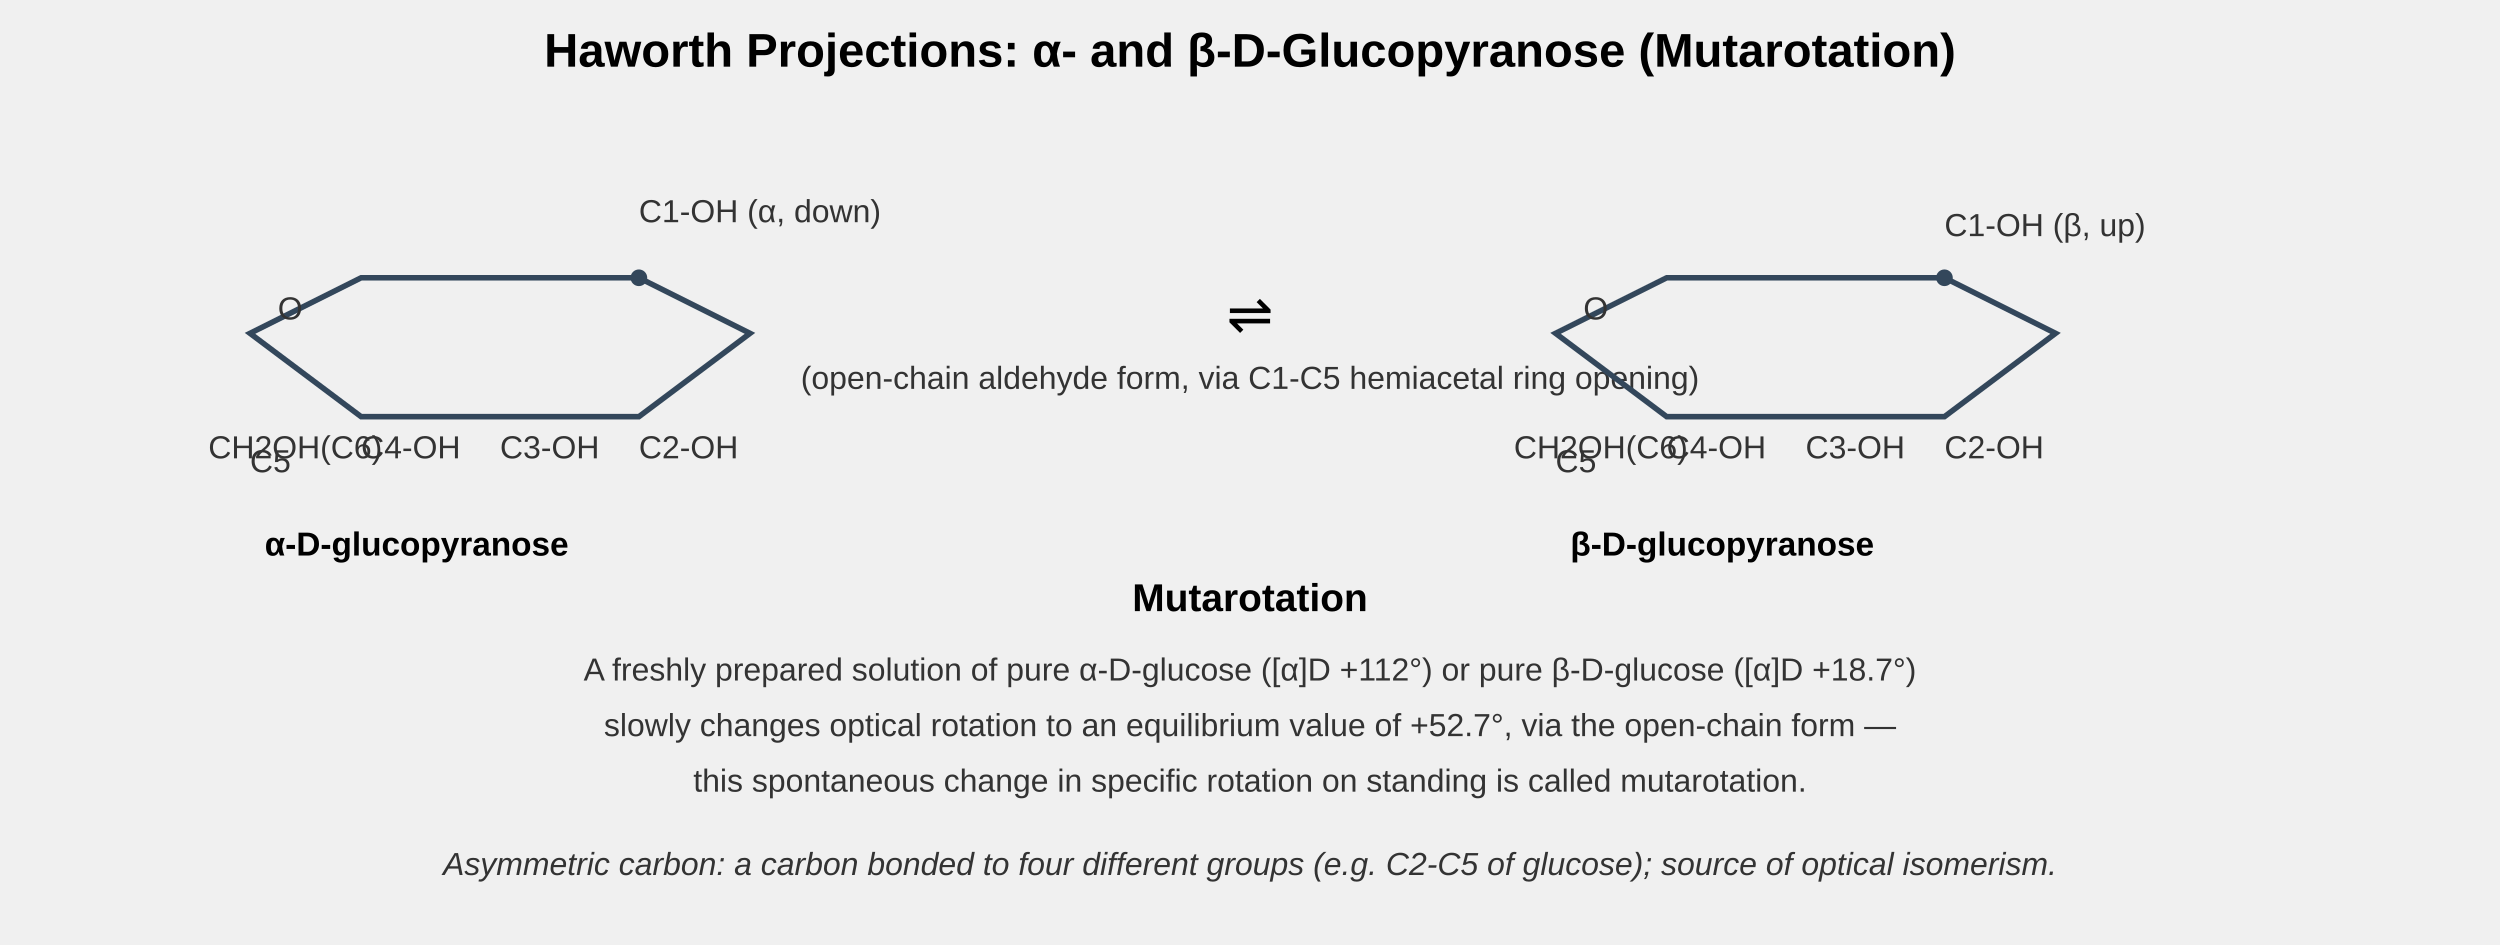
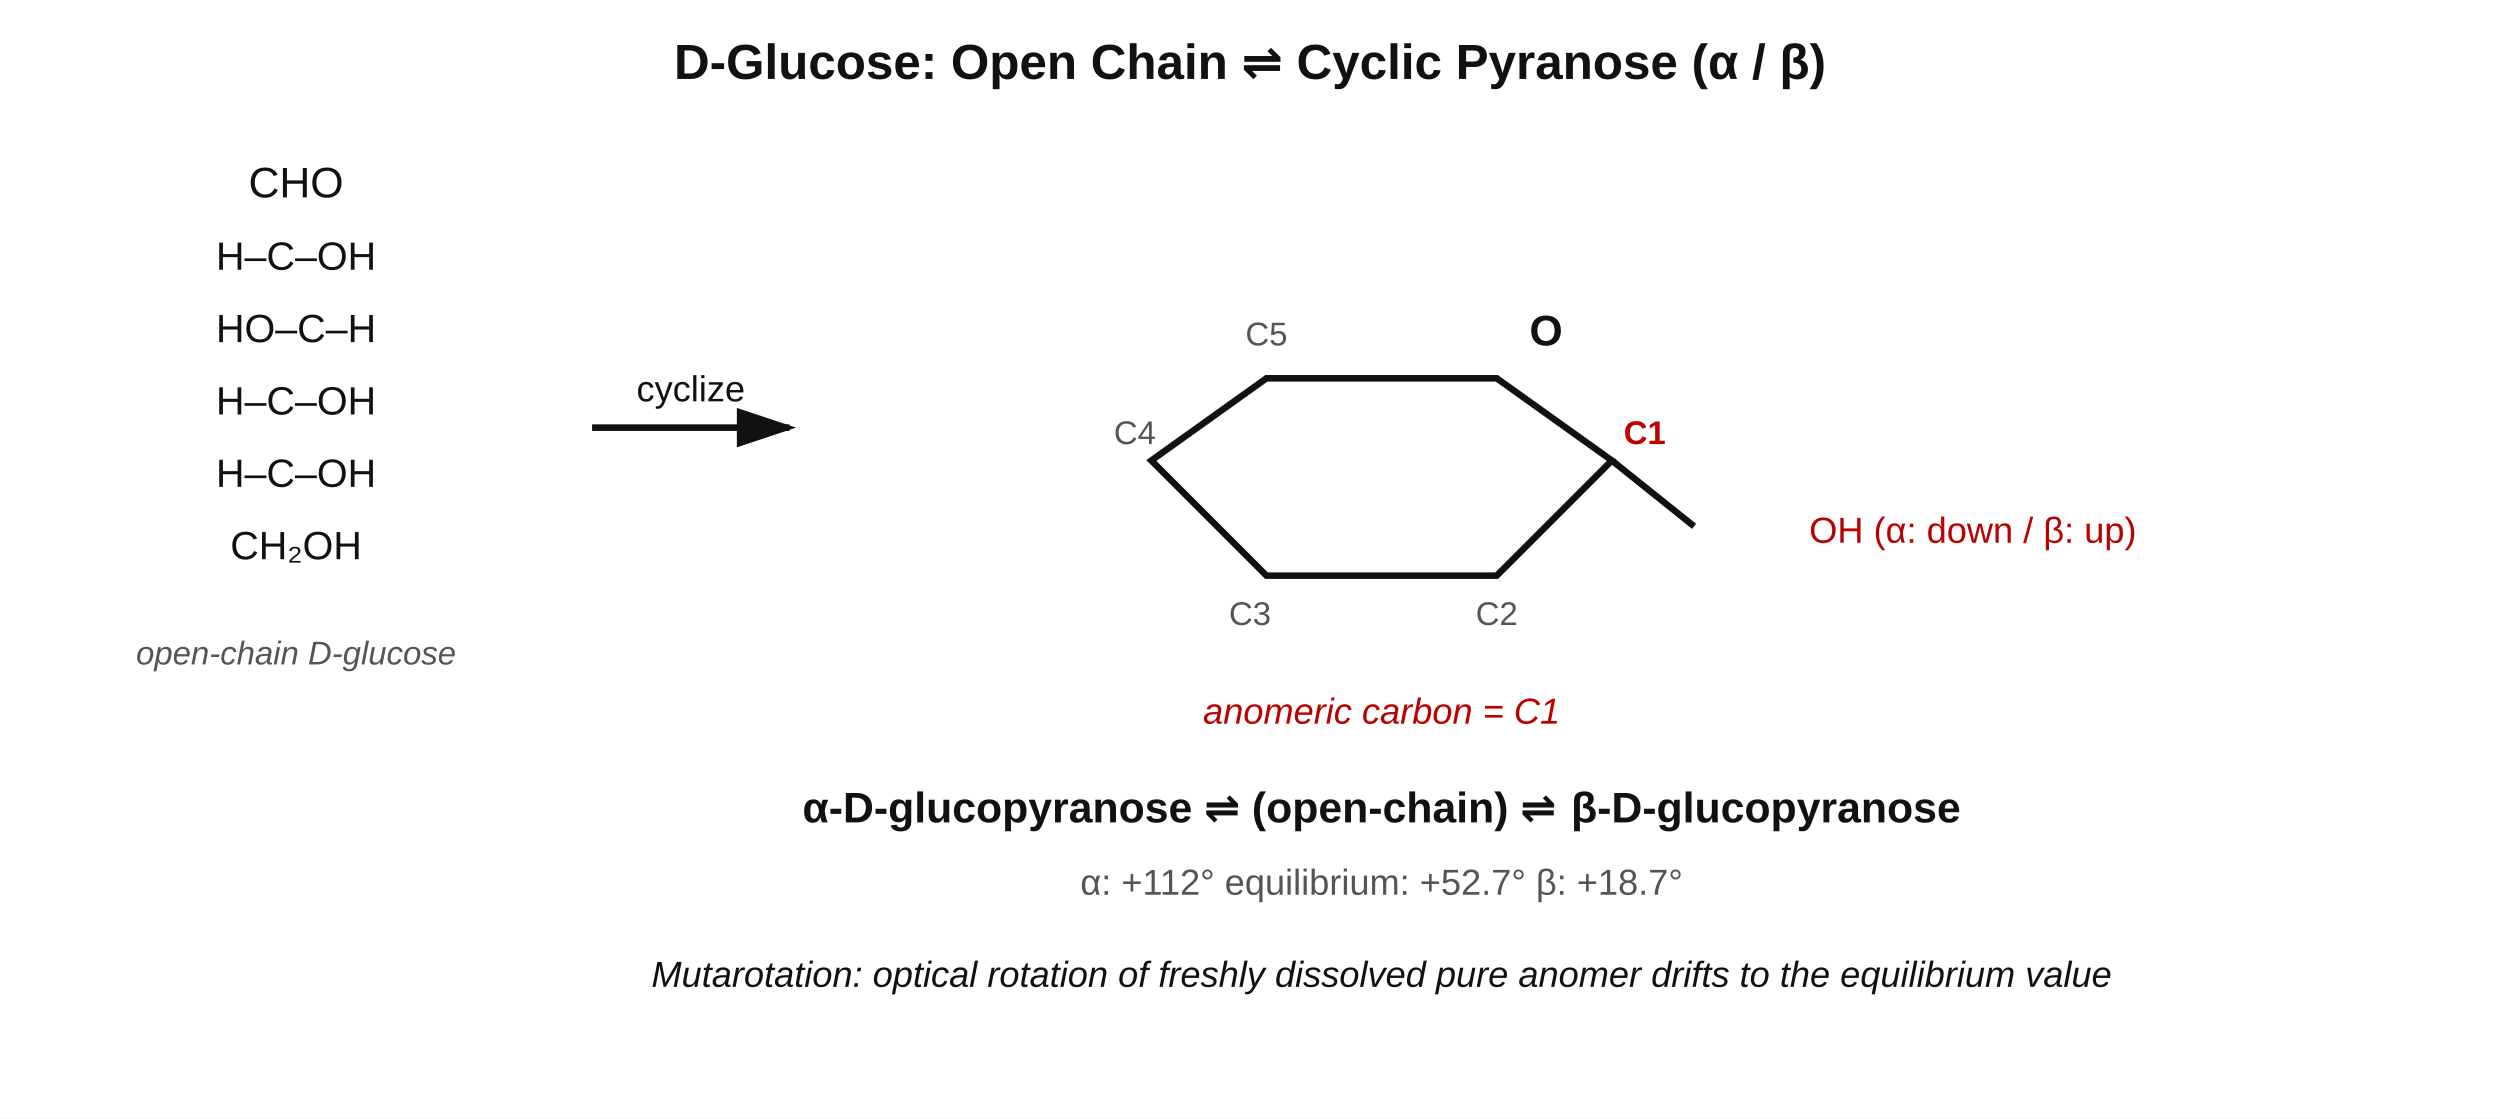
- <svg xmlns="http://www.w3.org/2000/svg" viewBox="0 0 900 340" font-family="Arial, sans-serif">
-   <style>
-     .lbl{font-size:13px;fill:#1a1a1a;}
-     .small{font-size:11.5px;fill:#333;}
-     .ring{stroke:#33475b;stroke-width:2;fill:none;}
-     .arrow{stroke:#33475b;stroke-width:2;marker-end:url(#ah7);fill:none;}
-   </style>
+ <svg xmlns="http://www.w3.org/2000/svg" viewBox="0 0 760 340" width="760" height="340">
+   <rect width="760" height="340" fill="white" />
  <defs>
-     <marker id="ah7" markerWidth="10" markerHeight="10" refX="8" refY="3" orient="auto">
-       <path d="M0,0 L9,3 L0,6 Z" fill="#33475b" />
+     <marker id="arrow" markerWidth="10" markerHeight="10" refX="8" refY="3" orient="auto" markerUnits="strokeWidth">
+       <path d="M0,0 L0,6 L9,3 z" fill="#111" />
    </marker>
  </defs>
-   <text x="450" y="24" text-anchor="middle" font-size="17" font-weight="bold">Haworth Projections: α- and β-D-Glucopyranose (Mutarotation)</text>
-   <g transform="translate(90,60)">
-     <polygon class="ring" points="0,60 40,90 140,90 180,60 140,40 40,40" />
-     <circle cx="140" cy="40" r="3" fill="#33475b" />
-     <text x="10" y="55" class="small">O</text>
-     <text x="-15" y="105" class="small">CH2OH(C6)</text>
-     <text x="0" y="110" class="small">C5</text>
-     <text x="40" y="105" class="small">C4-OH</text>
-     <text x="90" y="105" class="small">C3-OH</text>
-     <text x="140" y="105" class="small">C2-OH</text>
-     <text x="140" y="20" class="small">C1-OH (α, down)</text>
-     <text x="60" y="140" text-anchor="middle" font-weight="bold">α-D-glucopyranose</text>
-   </g>
-   <text x="450" y="120" text-anchor="middle" font-size="20">⇌</text>
-   <text x="450" y="140" text-anchor="middle" class="small">(open-chain aldehyde form, via C1-C5 hemiacetal ring opening)</text>
-   <g transform="translate(560,60)">
-     <polygon class="ring" points="0,60 40,90 140,90 180,60 140,40 40,40" />
-     <circle cx="140" cy="40" r="3" fill="#33475b" />
-     <text x="10" y="55" class="small">O</text>
-     <text x="-15" y="105" class="small">CH2OH(C6)</text>
-     <text x="0" y="110" class="small">C5</text>
-     <text x="40" y="105" class="small">C4-OH</text>
-     <text x="90" y="105" class="small">C3-OH</text>
-     <text x="140" y="105" class="small">C2-OH</text>
-     <text x="140" y="25" class="small">C1-OH (β, up)</text>
-     <text x="60" y="140" text-anchor="middle" font-weight="bold">β-D-glucopyranose</text>
-   </g>
-   <text x="450" y="220" text-anchor="middle" font-weight="bold" font-size="14">Mutarotation</text>
-   <text x="450" y="245" text-anchor="middle" class="small">A freshly prepared solution of pure α-D-glucose ([α]D +112°) or pure β-D-glucose ([α]D +18.7°)</text>
-   <text x="450" y="265" text-anchor="middle" class="small">slowly changes optical rotation to an equilibrium value of +52.7°, via the open-chain form —</text>
-   <text x="450" y="285" text-anchor="middle" class="small">this spontaneous change in specific rotation on standing is called mutarotation.</text>
-   <text x="450" y="315" text-anchor="middle" class="small" font-style="italic">Asymmetric carbon: a carbon bonded to four different groups (e.g. C2-C5 of glucose); source of optical isomerism.</text>
+   <text x="380.0" y="24" font-size="15" font-family="Arial,Helvetica,sans-serif" font-weight="700" fill="#111" text-anchor="middle">D-Glucose: Open Chain ⇌ Cyclic Pyranose (α / β)</text>
+   <text x="90" y="60" font-size="13" font-family="Arial,Helvetica,sans-serif" fill="#111" text-anchor="middle">CHO</text>
+   <text x="90" y="82" font-size="12" font-family="Arial,Helvetica,sans-serif" fill="#111" text-anchor="middle">H–C–OH</text>
+   <text x="90" y="104" font-size="12" font-family="Arial,Helvetica,sans-serif" fill="#111" text-anchor="middle">HO–C–H</text>
+   <text x="90" y="126" font-size="12" font-family="Arial,Helvetica,sans-serif" fill="#111" text-anchor="middle">H–C–OH</text>
+   <text x="90" y="148" font-size="12" font-family="Arial,Helvetica,sans-serif" fill="#111" text-anchor="middle">H–C–OH</text>
+   <text x="90" y="170" font-size="12" font-family="Arial,Helvetica,sans-serif" fill="#111" text-anchor="middle">CH₂OH</text>
+   <text x="90" y="202" font-size="10" font-family="Arial,Helvetica,sans-serif" font-style="italic" fill="#555" text-anchor="middle">open-chain D-glucose</text>
+   <line x1="180" y1="130" x2="240" y2="130" stroke="#111" stroke-width="2" marker-end="url(#arrow)" />
+   <text x="210.0" y="122" font-size="11" font-family="Arial,Helvetica,sans-serif" fill="#111" text-anchor="middle">cyclize</text>
+   <polygon points="350,140 385,115 455,115 490,140 455,175 385,175" fill="none" stroke="#111" stroke-width="2" />
+   <text x="470" y="105" font-size="13" font-family="Arial,Helvetica,sans-serif" font-weight="700" fill="#111" text-anchor="middle">O</text>
+   <text x="385" y="105" font-size="10" font-family="Arial,Helvetica,sans-serif" fill="#555" text-anchor="middle">C5</text>
+   <text x="345" y="135" font-size="10" font-family="Arial,Helvetica,sans-serif" fill="#555" text-anchor="middle">C4</text>
+   <text x="380" y="190" font-size="10" font-family="Arial,Helvetica,sans-serif" fill="#555" text-anchor="middle">C3</text>
+   <text x="455" y="190" font-size="10" font-family="Arial,Helvetica,sans-serif" fill="#555" text-anchor="middle">C2</text>
+   <text x="500" y="135" font-size="10" font-family="Arial,Helvetica,sans-serif" font-weight="700" fill="#b00" text-anchor="middle">C1</text>
+   <line x1="490" y1="140" x2="515" y2="160" stroke="#111" stroke-width="2" />
+   <text x="550" y="165" font-size="11" font-family="Arial,Helvetica,sans-serif" fill="#b00" text-anchor="start">OH (α: down / β: up)</text>
+   <text x="420" y="220" font-size="11" font-family="Arial,Helvetica,sans-serif" font-style="italic" fill="#b00" text-anchor="middle">anomeric carbon = C1</text>
+   <text x="420" y="250" font-size="13" font-family="Arial,Helvetica,sans-serif" font-weight="700" fill="#111" text-anchor="middle">α-D-glucopyranose  ⇌  (open-chain)  ⇌  β-D-glucopyranose</text>
+   <text x="420" y="272" font-size="11" font-family="Arial,Helvetica,sans-serif" fill="#555" text-anchor="middle">α: +112°        equilibrium: +52.7°        β: +18.7°</text>
+   <text x="420" y="300" font-size="11" font-family="Arial,Helvetica,sans-serif" font-style="italic" fill="#111" text-anchor="middle">Mutarotation: optical rotation of freshly dissolved pure anomer drifts to the equilibrium value</text>
</svg>
